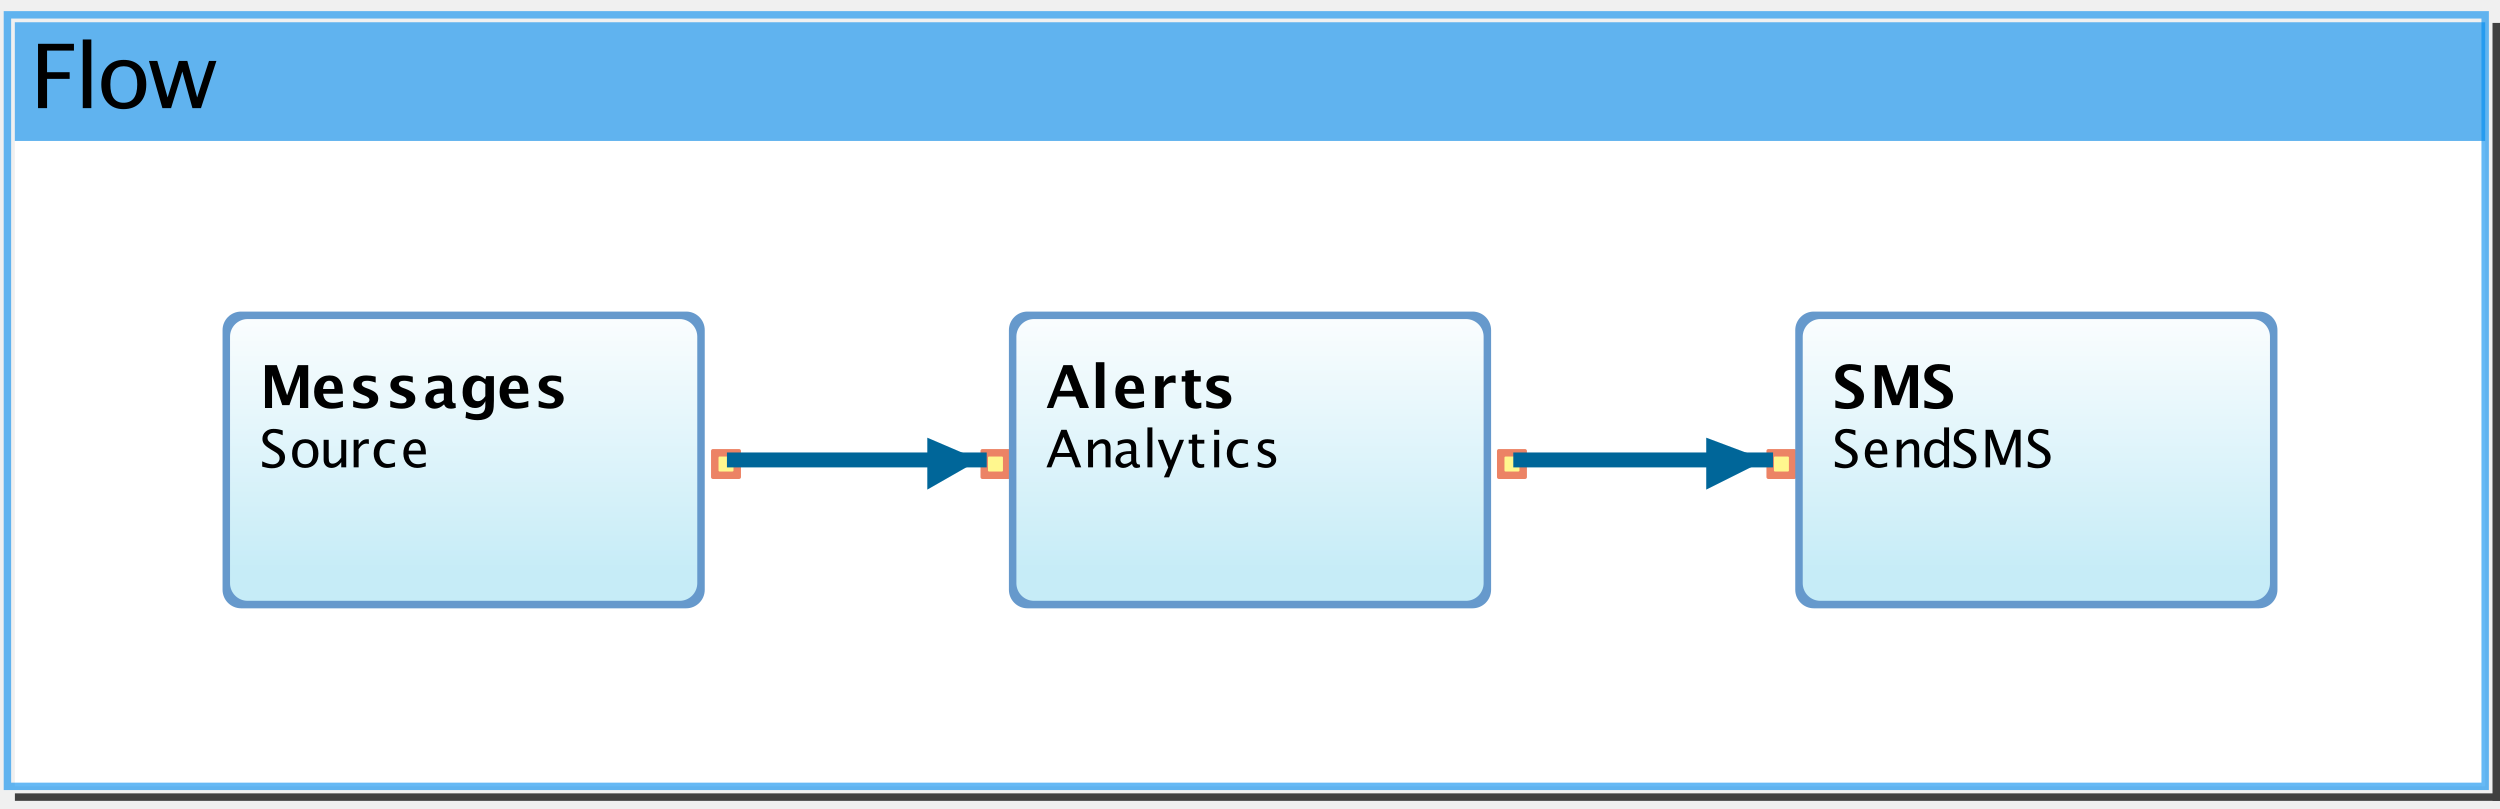
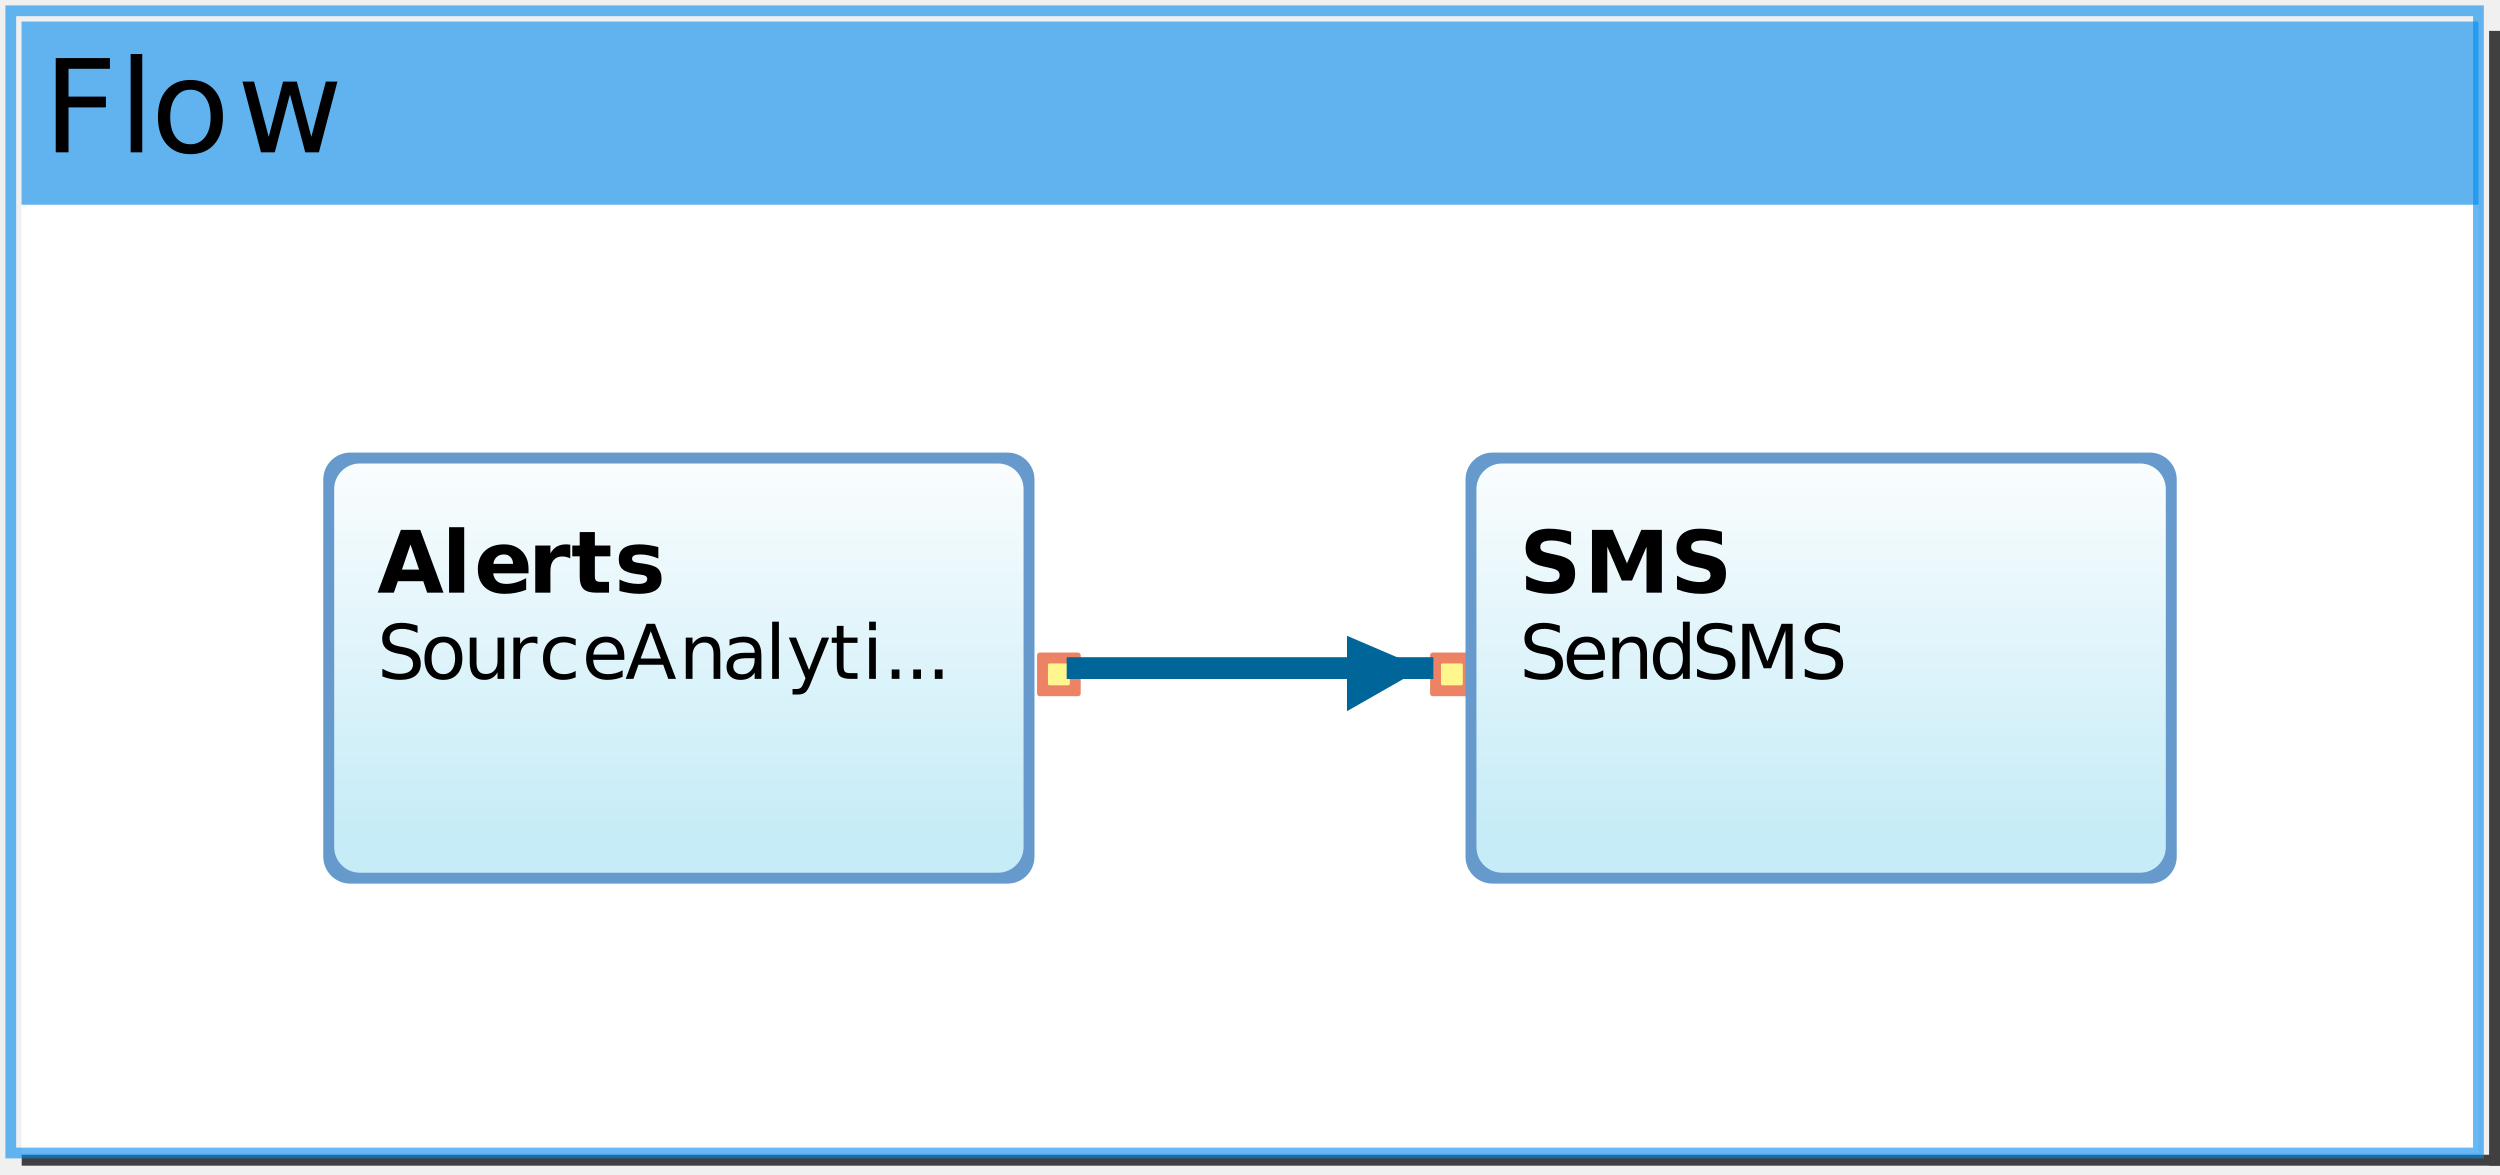
<svg xmlns="http://www.w3.org/2000/svg" style="fill-opacity:1; color-rendering:auto; color-interpolation:auto; text-rendering:auto; stroke:black; stroke-linecap:square; stroke-miterlimit:10; shape-rendering:auto; stroke-opacity:1; fill:black; stroke-dasharray:none; font-weight:normal; stroke-width:1; font-family:'Dialog'; font-style:normal; stroke-linejoin:miter; font-size:12; stroke-dashoffset:0; image-rendering:auto;">
  <defs id="genericDefs" />
  <g>
    <defs id="defs1">
-       <linearGradient x1="31.009" gradientUnits="userSpaceOnUse" x2="31.009" y1="43.009" y2="77.193" id="linearGradient1" spreadMethod="pad">
+       <linearGradient x1="31.013" gradientUnits="userSpaceOnUse" x2="31.013" y1="43.013" y2="77.189" id="linearGradient1" spreadMethod="pad">
        <stop style="stop-opacity:1; stop-color:rgb(250,253,254);" offset="0%" />
        <stop style="stop-opacity:1; stop-color:rgb(198,236,247);" offset="100%" />
      </linearGradient>
-       <linearGradient x1="137.009" gradientUnits="userSpaceOnUse" x2="137.009" y1="43.009" y2="77.193" id="linearGradient2" spreadMethod="pad">
-         <stop style="stop-opacity:1; stop-color:rgb(250,253,254);" offset="0%" />
-         <stop style="stop-opacity:1; stop-color:rgb(198,236,247);" offset="100%" />
-       </linearGradient>
-       <linearGradient x1="243.009" gradientUnits="userSpaceOnUse" x2="243.009" y1="43.009" y2="77.193" id="linearGradient3" spreadMethod="pad">
+       <linearGradient x1="137.013" gradientUnits="userSpaceOnUse" x2="137.013" y1="43.013" y2="77.189" id="linearGradient2" spreadMethod="pad">
        <stop style="stop-opacity:1; stop-color:rgb(250,253,254);" offset="0%" />
        <stop style="stop-opacity:1; stop-color:rgb(198,236,247);" offset="100%" />
      </linearGradient>
      <clipPath clipPathUnits="userSpaceOnUse" id="clipPath1">
-         <path d="M0 0 L337 0 L337 109 L0 109 L0 0 Z" />
+         <path d="M0 0 L232 0 L232 109 L0 109 L0 0 Z" />
      </clipPath>
      <clipPath clipPathUnits="userSpaceOnUse" id="clipPath2">
-         <path d="M0 0 L0 109 L337 109 L337 0 Z" />
+         <path d="M0 0 L0 109 L232 109 L232 0 Z" />
      </clipPath>
      <clipPath clipPathUnits="userSpaceOnUse" id="clipPath3">
-         <path d="M0 0 L0 108 L337 108 L337 0 Z" />
+         <path d="M0 0 L0 108 L232 108 L232 0 Z" />
      </clipPath>
    </defs>
    <g style="fill:rgb(0,0,0); fill-opacity:0; stroke-opacity:0; stroke:rgb(0,0,0);">
-       <rect x="0" y="0" width="337" style="clip-path:url(#clipPath1); stroke:none;" height="109" />
+       <rect x="0" y="0" width="232" style="clip-path:url(#clipPath1); stroke:none;" height="109" />
    </g>
    <g style="fill:rgb(64,64,64); text-rendering:optimizeSpeed; stroke:rgb(64,64,64);">
-       <rect x="2.009" y="106.945" width="334.991" style="clip-path:url(#clipPath2); stroke:none;" height="1.009" />
-       <rect x="335.991" y="3.09" width="1.009" style="clip-path:url(#clipPath2); stroke:none;" height="104.865" />
-       <rect x="2" y="19" width="333" style="clip-path:url(#clipPath3); fill:white; text-rendering:geometricPrecision; stroke:none;" height="87" />
+       <rect x="2.013" y="107.162" width="229.987" style="clip-path:url(#clipPath2); stroke:none;" height="1.013" />
+       <rect x="230.987" y="2.866" width="1.013" style="clip-path:url(#clipPath2); stroke:none;" height="105.308" />
+       <rect x="2" y="19" width="228" style="clip-path:url(#clipPath3); fill:white; text-rendering:geometricPrecision; stroke:none;" height="88" />
    </g>
    <g style="fill:rgb(0,139,239); text-rendering:geometricPrecision; fill-opacity:0.6; stroke-opacity:0.6; stroke:rgb(0,139,239);">
-       <rect x="2" y="3" width="333" style="clip-path:url(#clipPath3); stroke:none;" height="16" />
+       <rect x="2" y="2" width="228" style="clip-path:url(#clipPath3); stroke:none;" height="17" />
    </g>
    <g style="font-family:sans-serif; text-rendering:geometricPrecision;">
-       <path d="M5.125 14.572 L5.125 5.9 L9.969 5.9 L9.969 6.822 L6.344 6.822 L6.344 9.728 L9.391 9.728 L9.391 10.634 L6.344 10.634 L6.344 14.572 L5.125 14.572 ZM11.156 14.572 L11.156 5.322 L12.312 5.322 L12.312 14.572 L11.156 14.572 ZM16.641 14.713 Q15.281 14.713 14.469 13.806 Q13.656 12.9 13.656 11.384 Q13.656 9.853 14.469 8.963 Q15.281 8.072 16.688 8.072 Q18.094 8.072 18.906 8.963 Q19.719 9.853 19.719 11.384 Q19.719 12.931 18.898 13.822 Q18.078 14.713 16.641 14.713 ZM16.656 13.853 Q18.5 13.853 18.5 11.384 Q18.5 8.931 16.688 8.931 Q14.875 8.931 14.875 11.384 Q14.875 13.853 16.656 13.853 ZM21.891 14.572 L20.078 8.213 L21.203 8.213 L22.594 13.134 L24.109 8.213 L25.25 8.213 L26.578 13.134 L28.172 8.213 L29.172 8.213 L27.094 14.572 L25.938 14.572 L24.578 9.65 L23.062 14.572 L21.891 14.572 Z" style="stroke:none; clip-path:url(#clipPath3);" />
+       <path d="M5.172 5.387 L10.203 5.387 L10.203 6.387 L6.359 6.387 L6.359 8.965 L9.828 8.965 L9.828 9.965 L6.359 9.965 L6.359 14.137 L5.172 14.137 L5.172 5.387 ZM12.125 5.012 L13.203 5.012 L13.203 14.137 L12.125 14.137 L12.125 5.012 ZM17.672 8.325 Q16.812 8.325 16.305 9.004 Q15.797 9.684 15.797 10.856 Q15.797 12.043 16.297 12.715 Q16.797 13.387 17.672 13.387 Q18.531 13.387 19.039 12.707 Q19.547 12.028 19.547 10.856 Q19.547 9.7 19.039 9.012 Q18.531 8.325 17.672 8.325 ZM17.672 7.418 Q19.078 7.418 19.883 8.332 Q20.688 9.246 20.688 10.856 Q20.688 12.465 19.883 13.387 Q19.078 14.309 17.672 14.309 Q16.266 14.309 15.461 13.387 Q14.656 12.465 14.656 10.856 Q14.656 9.246 15.461 8.332 Q16.266 7.418 17.672 7.418 ZM22.5 7.574 L23.578 7.574 L24.938 12.7 L26.266 7.574 L27.547 7.574 L28.891 12.7 L30.234 7.574 L31.312 7.574 L29.594 14.137 L28.328 14.137 L26.906 8.762 L25.5 14.137 L24.219 14.137 L22.5 7.574 Z" style="stroke:none; clip-path:url(#clipPath3);" />
    </g>
    <g style="fill:rgb(0,139,239); text-rendering:geometricPrecision; fill-opacity:0.6; font-family:sans-serif; stroke-opacity:0.6; stroke:rgb(0,139,239);">
-       <rect x="1" y="2" width="334" style="fill:none; clip-path:url(#clipPath3);" height="104" />
+       <rect x="1" y="1" width="229" style="fill:none; clip-path:url(#clipPath3);" height="106" />
    </g>
    <g style="fill:rgb(236,131,101); text-rendering:geometricPrecision; font-family:sans-serif; stroke:rgb(236,131,101);">
-       <rect x="95.847" y="60.531" width="4.036" style="clip-path:url(#clipPath2); stroke:none;" rx="0.252" ry="0.252" height="4.036" />
-       <rect x="96.856" y="61.54" width="2.018" style="clip-path:url(#clipPath2); fill:rgb(255,247,142); stroke:none;" rx="0.126" ry="0.127" height="2.018" />
-       <rect x="30" y="42" width="65" style="clip-path:url(#clipPath2); fill:rgb(102,153,204); stroke:none;" rx="2.5" ry="2.5" height="40" />
-       <rect x="31.009" y="43.009" width="62.982" style="clip-path:url(#clipPath2); fill:url(#linearGradient1); stroke:none;" rx="2.374" ry="2.375" height="37.982" />
+       <rect x="96.237" y="60.556" width="4.053" style="clip-path:url(#clipPath2); stroke:none;" rx="0.253" ry="0.253" height="4.053" />
+       <rect x="97.25" y="61.57" width="2.026" style="clip-path:url(#clipPath2); fill:rgb(255,247,142); stroke:none;" rx="0.127" ry="0.128" height="2.026" />
+       <rect x="30" y="42" width="66" style="clip-path:url(#clipPath2); fill:rgb(102,153,204); stroke:none;" rx="2.5" ry="2.5" height="40" />
+       <rect x="31.013" y="43.013" width="63.974" style="clip-path:url(#clipPath2); fill:url(#linearGradient1); stroke:none;" rx="2.373" ry="2.375" height="37.974" />
    </g>
    <g style="text-rendering:geometricPrecision; font-size:8; font-weight:bold; font-family:sans-serif;">
-       <path d="M35.719 55 L35.719 49.219 L37.312 49.219 L38.703 53.281 L40.141 49.219 L41.547 49.219 L41.547 55 L40.438 55 L40.438 50.641 L39.016 54.609 L38.047 54.609 L36.672 50.578 L36.672 55 L35.719 55 ZM46.219 54.859 Q45.391 55.094 44.656 55.094 Q43.578 55.094 42.961 54.484 Q42.344 53.875 42.344 52.828 Q42.344 51.828 42.906 51.219 Q43.469 50.609 44.406 50.609 Q45.344 50.609 45.781 51.203 Q46.219 51.797 46.219 53.078 L43.562 53.078 Q43.672 54.312 44.906 54.312 Q45.484 54.312 46.219 54.047 L46.219 54.859 ZM43.547 52.438 L45.078 52.438 Q45.078 51.328 44.375 51.328 Q43.656 51.328 43.547 52.438 ZM47.609 54.859 L47.609 54.016 Q48.469 54.375 49.078 54.375 Q49.797 54.375 49.797 53.891 Q49.797 53.578 49.203 53.344 L48.812 53.188 Q48.172 52.922 47.898 52.625 Q47.625 52.328 47.625 51.891 Q47.625 51.281 48.094 50.945 Q48.562 50.609 49.391 50.609 Q49.922 50.609 50.641 50.766 L50.641 51.578 Q49.953 51.328 49.484 51.328 Q48.766 51.328 48.766 51.781 Q48.766 52.078 49.297 52.281 L49.641 52.406 Q50.391 52.688 50.688 52.984 Q50.984 53.281 50.984 53.734 Q50.984 54.344 50.484 54.719 Q49.984 55.094 49.172 55.094 Q48.406 55.094 47.609 54.859 ZM52.609 54.859 L52.609 54.016 Q53.469 54.375 54.078 54.375 Q54.797 54.375 54.797 53.891 Q54.797 53.578 54.203 53.344 L53.812 53.188 Q53.172 52.922 52.898 52.625 Q52.625 52.328 52.625 51.891 Q52.625 51.281 53.094 50.945 Q53.562 50.609 54.391 50.609 Q54.922 50.609 55.641 50.766 L55.641 51.578 Q54.953 51.328 54.484 51.328 Q53.766 51.328 53.766 51.781 Q53.766 52.078 54.297 52.281 L54.641 52.406 Q55.391 52.688 55.688 52.984 Q55.984 53.281 55.984 53.734 Q55.984 54.344 55.484 54.719 Q54.984 55.094 54.172 55.094 Q53.406 55.094 52.609 54.859 ZM59.828 54.531 Q59.25 55.094 58.594 55.094 Q58.031 55.094 57.68 54.75 Q57.328 54.406 57.328 53.859 Q57.328 53.156 57.891 52.766 Q58.453 52.375 59.516 52.375 L59.828 52.375 L59.828 51.984 Q59.828 51.328 59.062 51.328 Q58.391 51.328 57.703 51.703 L57.703 50.906 Q58.484 50.609 59.25 50.609 Q60.938 50.609 60.938 51.953 L60.938 53.844 Q60.938 54.359 61.266 54.359 Q61.312 54.359 61.406 54.344 L61.438 54.984 Q61.078 55.094 60.797 55.094 Q60.078 55.094 59.875 54.531 L59.828 54.531 ZM59.828 53.922 L59.828 53.047 L59.547 53.047 Q58.438 53.047 58.438 53.75 Q58.438 53.984 58.594 54.148 Q58.75 54.312 59 54.312 Q59.406 54.312 59.828 53.922 ZM62.75 56.328 L62.844 55.5 Q63.562 55.828 64.219 55.828 Q64.859 55.828 65.141 55.555 Q65.422 55.281 65.422 54.656 L65.422 54.078 Q65 55 64.031 55 Q63.266 55 62.812 54.43 Q62.359 53.859 62.359 52.875 Q62.359 51.844 62.867 51.227 Q63.375 50.609 64.203 50.609 Q64.859 50.609 65.422 51.141 L65.547 50.703 L66.578 50.703 L66.578 53.984 Q66.578 54.969 66.461 55.398 Q66.344 55.828 66 56.141 Q65.422 56.641 64.375 56.641 Q63.625 56.641 62.75 56.328 ZM65.422 53.406 L65.422 51.812 Q65 51.344 64.547 51.344 Q64.109 51.344 63.852 51.742 Q63.594 52.141 63.594 52.812 Q63.594 54.078 64.406 54.078 Q64.969 54.078 65.422 53.406 ZM71.219 54.859 Q70.391 55.094 69.656 55.094 Q68.578 55.094 67.961 54.484 Q67.344 53.875 67.344 52.828 Q67.344 51.828 67.906 51.219 Q68.469 50.609 69.406 50.609 Q70.344 50.609 70.781 51.203 Q71.219 51.797 71.219 53.078 L68.562 53.078 Q68.672 54.312 69.906 54.312 Q70.484 54.312 71.219 54.047 L71.219 54.859 ZM68.547 52.438 L70.078 52.438 Q70.078 51.328 69.375 51.328 Q68.656 51.328 68.547 52.438 ZM72.609 54.859 L72.609 54.016 Q73.469 54.375 74.078 54.375 Q74.797 54.375 74.797 53.891 Q74.797 53.578 74.203 53.344 L73.812 53.188 Q73.172 52.922 72.898 52.625 Q72.625 52.328 72.625 51.891 Q72.625 51.281 73.094 50.945 Q73.562 50.609 74.391 50.609 Q74.922 50.609 75.641 50.766 L75.641 51.578 Q74.953 51.328 74.484 51.328 Q73.766 51.328 73.766 51.781 Q73.766 52.078 74.297 52.281 L74.641 52.406 Q75.391 52.688 75.688 52.984 Q75.984 53.281 75.984 53.734 Q75.984 54.344 75.484 54.719 Q74.984 55.094 74.172 55.094 Q73.406 55.094 72.609 54.859 Z" style="stroke:none; clip-path:url(#clipPath2);" />
-       <path d="M36.641 63.125 Q36.141 63.125 35.344 62.906 L35.344 62.188 Q36.203 62.594 36.75 62.594 Q37.172 62.594 37.43 62.367 Q37.688 62.141 37.688 61.781 Q37.688 61.484 37.516 61.273 Q37.344 61.062 36.891 60.812 L36.547 60.609 Q35.906 60.234 35.641 59.914 Q35.375 59.594 35.375 59.156 Q35.375 58.562 35.797 58.188 Q36.219 57.812 36.875 57.812 Q37.453 57.812 38.109 58.016 L38.109 58.672 Q37.312 58.344 36.922 58.344 Q36.547 58.344 36.305 58.547 Q36.062 58.75 36.062 59.047 Q36.062 59.297 36.234 59.492 Q36.406 59.688 36.891 59.969 L37.25 60.172 Q37.906 60.531 38.164 60.867 Q38.422 61.203 38.422 61.672 Q38.422 62.328 37.938 62.727 Q37.453 63.125 36.641 63.125 ZM41.125 63.078 Q40.328 63.078 39.852 62.555 Q39.375 62.031 39.375 61.141 Q39.375 60.25 39.852 59.727 Q40.328 59.203 41.156 59.203 Q41.969 59.203 42.445 59.727 Q42.922 60.25 42.922 61.141 Q42.922 62.047 42.445 62.562 Q41.969 63.078 41.125 63.078 ZM41.141 62.578 Q42.203 62.578 42.203 61.141 Q42.203 59.719 41.156 59.719 Q40.094 59.719 40.094 61.141 Q40.094 62.578 41.141 62.578 ZM46 63 L46 62.297 Q45.453 63.078 44.688 63.078 Q44.203 63.078 43.914 62.773 Q43.625 62.469 43.625 61.953 L43.625 59.281 L44.312 59.281 L44.312 61.734 Q44.312 62.156 44.43 62.328 Q44.547 62.5 44.828 62.5 Q45.453 62.5 46 61.688 L46 59.281 L46.672 59.281 L46.672 63 L46 63 ZM47.672 63 L47.672 59.281 L48.344 59.281 L48.344 59.984 Q48.75 59.203 49.516 59.203 Q49.609 59.203 49.719 59.219 L49.719 59.859 Q49.547 59.797 49.422 59.797 Q48.781 59.797 48.344 60.547 L48.344 63 L47.672 63 ZM52.125 63.078 Q51.375 63.078 50.875 62.523 Q50.375 61.969 50.375 61.125 Q50.375 60.219 50.867 59.711 Q51.359 59.203 52.234 59.203 Q52.672 59.203 53.203 59.328 L53.203 59.891 Q52.641 59.719 52.281 59.719 Q51.766 59.719 51.453 60.109 Q51.141 60.5 51.141 61.141 Q51.141 61.766 51.461 62.156 Q51.781 62.547 52.297 62.547 Q52.766 62.547 53.25 62.312 L53.25 62.891 Q52.594 63.078 52.125 63.078 ZM57.391 62.875 Q56.719 63.078 56.234 63.078 Q55.422 63.078 54.898 62.539 Q54.375 62 54.375 61.125 Q54.375 60.281 54.836 59.742 Q55.297 59.203 56 59.203 Q56.672 59.203 57.039 59.68 Q57.406 60.156 57.406 61.047 L57.406 61.25 L55.062 61.25 Q55.219 62.578 56.359 62.578 Q56.781 62.578 57.391 62.344 L57.391 62.875 ZM55.094 60.75 L56.734 60.75 Q56.734 59.703 55.969 59.703 Q55.188 59.703 55.094 60.75 Z" style="stroke:none; clip-path:url(#clipPath2);" />
+       <path d="M39.281 53.938 L36.922 53.938 L36.547 55 L35.047 55 L37.203 49.172 L39 49.172 L41.156 55 L39.641 55 L39.281 53.938 ZM37.297 52.859 L38.891 52.859 L38.094 50.531 L37.297 52.859 ZM41.672 48.922 L43.078 48.922 L43.078 55 L41.672 55 L41.672 48.922 ZM49.047 52.797 L49.047 53.203 L45.766 53.203 Q45.828 53.688 46.133 53.938 Q46.438 54.188 46.984 54.188 Q47.422 54.188 47.883 54.055 Q48.344 53.922 48.828 53.656 L48.828 54.734 Q48.344 54.922 47.844 55.016 Q47.344 55.109 46.844 55.109 Q45.656 55.109 45 54.508 Q44.344 53.906 44.344 52.812 Q44.344 51.75 44.992 51.133 Q45.641 50.516 46.766 50.516 Q47.797 50.516 48.422 51.141 Q49.047 51.766 49.047 52.797 ZM47.609 52.328 Q47.609 51.938 47.375 51.695 Q47.141 51.453 46.766 51.453 Q46.359 51.453 46.102 51.68 Q45.844 51.906 45.781 52.328 L47.609 52.328 ZM52.922 51.812 Q52.734 51.734 52.555 51.688 Q52.375 51.641 52.188 51.641 Q51.656 51.641 51.367 51.992 Q51.078 52.344 51.078 52.984 L51.078 55 L49.672 55 L49.672 50.625 L51.078 50.625 L51.078 51.344 Q51.344 50.906 51.695 50.711 Q52.047 50.516 52.531 50.516 Q52.594 50.516 52.68 50.523 Q52.766 50.531 52.922 50.547 L52.922 51.812 ZM55.203 49.375 L55.203 50.625 L56.641 50.625 L56.641 51.625 L55.203 51.625 L55.203 53.484 Q55.203 53.781 55.32 53.891 Q55.438 54 55.797 54 L56.516 54 L56.516 55 L55.328 55 Q54.5 55 54.148 54.656 Q53.797 54.312 53.797 53.484 L53.797 51.625 L53.109 51.625 L53.109 50.625 L53.797 50.625 L53.797 49.375 L55.203 49.375 ZM61.094 50.766 L61.094 51.828 Q60.641 51.641 60.227 51.547 Q59.812 51.453 59.438 51.453 Q59.031 51.453 58.844 51.547 Q58.656 51.641 58.656 51.859 Q58.656 52.016 58.797 52.109 Q58.938 52.203 59.328 52.25 L59.562 52.281 Q60.641 52.422 61.016 52.734 Q61.391 53.047 61.391 53.703 Q61.391 54.406 60.875 54.758 Q60.359 55.109 59.328 55.109 Q58.891 55.109 58.43 55.039 Q57.969 54.969 57.484 54.844 L57.484 53.781 Q57.906 53.984 58.344 54.086 Q58.781 54.188 59.234 54.188 Q59.641 54.188 59.852 54.07 Q60.062 53.953 60.062 53.734 Q60.062 53.547 59.914 53.453 Q59.766 53.359 59.344 53.312 L59.094 53.281 Q58.172 53.156 57.797 52.844 Q57.422 52.531 57.422 51.891 Q57.422 51.188 57.898 50.852 Q58.375 50.516 59.359 50.516 Q59.734 50.516 60.164 50.578 Q60.594 50.641 61.094 50.766 Z" style="stroke:none; clip-path:url(#clipPath2);" />
+       <path d="M38.75 58.062 L38.75 58.734 Q38.359 58.547 38.008 58.453 Q37.656 58.359 37.328 58.359 Q36.766 58.359 36.461 58.578 Q36.156 58.797 36.156 59.203 Q36.156 59.547 36.359 59.719 Q36.562 59.891 37.125 60 L37.547 60.078 Q38.312 60.234 38.68 60.602 Q39.047 60.969 39.047 61.594 Q39.047 62.328 38.555 62.711 Q38.062 63.094 37.094 63.094 Q36.734 63.094 36.328 63.016 Q35.922 62.938 35.484 62.781 L35.484 62.062 Q35.906 62.297 36.305 62.414 Q36.703 62.531 37.094 62.531 Q37.688 62.531 38.008 62.305 Q38.328 62.078 38.328 61.641 Q38.328 61.266 38.102 61.055 Q37.875 60.844 37.344 60.734 L36.922 60.656 Q36.156 60.5 35.812 60.172 Q35.469 59.844 35.469 59.266 Q35.469 58.578 35.945 58.188 Q36.422 57.797 37.25 57.797 Q37.609 57.797 37.984 57.867 Q38.359 57.938 38.75 58.062 ZM41.141 59.609 Q40.641 59.609 40.344 60.008 Q40.047 60.406 40.047 61.094 Q40.047 61.781 40.344 62.172 Q40.641 62.562 41.141 62.562 Q41.641 62.562 41.938 62.164 Q42.234 61.766 42.234 61.094 Q42.234 60.406 41.938 60.008 Q41.641 59.609 41.141 59.609 ZM41.141 59.078 Q41.969 59.078 42.438 59.609 Q42.906 60.141 42.906 61.094 Q42.906 62.031 42.438 62.562 Q41.969 63.094 41.141 63.094 Q40.312 63.094 39.852 62.562 Q39.391 62.031 39.391 61.094 Q39.391 60.141 39.852 59.609 Q40.312 59.078 41.141 59.078 ZM43.594 61.484 L43.594 59.172 L44.219 59.172 L44.219 61.469 Q44.219 62.016 44.43 62.281 Q44.641 62.547 45.078 62.547 Q45.578 62.547 45.875 62.227 Q46.172 61.906 46.172 61.344 L46.172 59.172 L46.797 59.172 L46.797 63 L46.172 63 L46.172 62.406 Q45.938 62.766 45.641 62.93 Q45.344 63.094 44.938 63.094 Q44.281 63.094 43.938 62.688 Q43.594 62.281 43.594 61.484 ZM49.875 59.766 Q49.766 59.703 49.641 59.672 Q49.516 59.641 49.375 59.641 Q48.844 59.641 48.555 59.984 Q48.266 60.328 48.266 60.984 L48.266 63 L47.641 63 L47.641 59.172 L48.266 59.172 L48.266 59.766 Q48.469 59.422 48.789 59.25 Q49.109 59.078 49.562 59.078 Q49.625 59.078 49.703 59.086 Q49.781 59.094 49.875 59.109 L49.875 59.766 ZM53.422 59.312 L53.422 59.906 Q53.141 59.766 52.875 59.688 Q52.609 59.609 52.344 59.609 Q51.719 59.609 51.383 60 Q51.047 60.391 51.047 61.094 Q51.047 61.797 51.383 62.18 Q51.719 62.562 52.344 62.562 Q52.609 62.562 52.875 62.492 Q53.141 62.422 53.422 62.266 L53.422 62.859 Q53.156 62.969 52.875 63.031 Q52.594 63.094 52.266 63.094 Q51.406 63.094 50.898 62.555 Q50.391 62.016 50.391 61.094 Q50.391 60.156 50.906 59.617 Q51.422 59.078 52.312 59.078 Q52.594 59.078 52.875 59.141 Q53.156 59.203 53.422 59.312 ZM57.938 60.922 L57.938 61.234 L55.047 61.234 Q55.078 61.891 55.43 62.227 Q55.781 62.562 56.406 62.562 Q56.766 62.562 57.109 62.477 Q57.453 62.391 57.781 62.203 L57.781 62.812 Q57.453 62.953 57.094 63.023 Q56.734 63.094 56.375 63.094 Q55.453 63.094 54.922 62.562 Q54.391 62.031 54.391 61.125 Q54.391 60.188 54.898 59.633 Q55.406 59.078 56.266 59.078 Q57.031 59.078 57.484 59.578 Q57.938 60.078 57.938 60.922 ZM57.312 60.75 Q57.297 60.234 57.016 59.922 Q56.734 59.609 56.266 59.609 Q55.75 59.609 55.43 59.906 Q55.109 60.203 55.062 60.75 L57.312 60.75 ZM60.391 58.578 L59.453 61.109 L61.328 61.109 L60.391 58.578 ZM60 57.891 L60.781 57.891 L62.734 63 L62.016 63 L61.547 61.688 L59.25 61.688 L58.781 63 L58.062 63 L60 57.891 ZM66.844 60.688 L66.844 63 L66.219 63 L66.219 60.703 Q66.219 60.172 66.008 59.898 Q65.797 59.625 65.359 59.625 Q64.859 59.625 64.562 59.953 Q64.266 60.281 64.266 60.844 L64.266 63 L63.641 63 L63.641 59.172 L64.266 59.172 L64.266 59.766 Q64.5 59.422 64.805 59.25 Q65.109 59.078 65.5 59.078 Q66.172 59.078 66.508 59.484 Q66.844 59.891 66.844 60.688 ZM69.406 61.078 Q68.641 61.078 68.344 61.25 Q68.047 61.422 68.047 61.844 Q68.047 62.172 68.266 62.375 Q68.484 62.578 68.875 62.578 Q69.391 62.578 69.711 62.203 Q70.031 61.828 70.031 61.219 L70.031 61.078 L69.406 61.078 ZM70.656 60.812 L70.656 63 L70.031 63 L70.031 62.422 Q69.812 62.766 69.492 62.93 Q69.172 63.094 68.703 63.094 Q68.109 63.094 67.766 62.766 Q67.422 62.438 67.422 61.891 Q67.422 61.234 67.852 60.906 Q68.281 60.578 69.141 60.578 L70.031 60.578 L70.031 60.516 Q70.031 60.094 69.742 59.852 Q69.453 59.609 68.938 59.609 Q68.609 59.609 68.297 59.688 Q67.984 59.766 67.703 59.922 L67.703 59.344 Q68.047 59.219 68.375 59.148 Q68.703 59.078 69 59.078 Q69.828 59.078 70.242 59.508 Q70.656 59.938 70.656 60.812 ZM71.656 57.688 L72.281 57.688 L72.281 63 L71.656 63 L71.656 57.688 ZM75.25 63.359 Q74.984 64.047 74.734 64.25 Q74.484 64.453 74.062 64.453 L73.547 64.453 L73.547 63.938 L73.922 63.938 Q74.188 63.938 74.328 63.812 Q74.469 63.688 74.641 63.219 L74.75 62.938 L73.203 59.172 L73.875 59.172 L75.078 62.172 L76.266 59.172 L76.938 59.172 L75.25 63.359 ZM78.281 58.078 L78.281 59.172 L79.578 59.172 L79.578 59.656 L78.281 59.656 L78.281 61.734 Q78.281 62.203 78.406 62.336 Q78.531 62.469 78.938 62.469 L79.578 62.469 L79.578 63 L78.938 63 Q78.203 63 77.93 62.727 Q77.656 62.453 77.656 61.734 L77.656 59.656 L77.188 59.656 L77.188 59.172 L77.656 59.172 L77.656 58.078 L78.281 58.078 ZM80.656 59.172 L81.281 59.172 L81.281 63 L80.656 63 L80.656 59.172 ZM80.656 57.688 L81.281 57.688 L81.281 58.484 L80.656 58.484 L80.656 57.688 ZM82.75 62.125 L83.469 62.125 L83.469 63 L82.75 63 L82.75 62.125 ZM84.75 62.125 L85.469 62.125 L85.469 63 L84.75 63 L84.75 62.125 ZM86.75 62.125 L87.469 62.125 L87.469 63 L86.75 63 L86.75 62.125 Z" style="stroke:none; clip-path:url(#clipPath2);" />
    </g>
+     <rect width="56.0" x="35.0" height="8.0" id="sdt0" y="55.621" style="stroke-opacity:0; fill-opacity:0;" />
    <g style="fill:rgb(236,131,101); text-rendering:geometricPrecision; font-size:7; font-family:sans-serif; stroke:rgb(236,131,101);">
-       <rect x="201.793" y="60.531" width="4.036" style="clip-path:url(#clipPath2); stroke:none;" rx="0.252" ry="0.252" height="4.036" />
-       <rect x="202.802" y="61.54" width="2.018" style="clip-path:url(#clipPath2); fill:rgb(255,247,142); stroke:none;" rx="0.126" ry="0.127" height="2.018" />
-       <rect x="132.171" y="60.531" width="4.036" style="clip-path:url(#clipPath2); stroke:none;" rx="0.252" ry="0.252" height="4.036" />
-       <rect x="133.18" y="61.54" width="2.018" style="clip-path:url(#clipPath2); fill:rgb(255,247,142); stroke:none;" rx="0.126" ry="0.127" height="2.018" />
-       <rect x="136" y="42" width="65" style="clip-path:url(#clipPath2); fill:rgb(102,153,204); stroke:none;" rx="2.5" ry="2.5" height="40" />
-       <rect x="137.009" y="43.009" width="62.982" style="clip-path:url(#clipPath2); fill:url(#linearGradient2); stroke:none;" rx="2.374" ry="2.375" height="37.982" />
+       <rect x="132.71" y="60.556" width="4.053" style="clip-path:url(#clipPath2); stroke:none;" rx="0.253" ry="0.253" height="4.053" />
+       <rect x="133.724" y="61.57" width="2.026" style="clip-path:url(#clipPath2); fill:rgb(255,247,142); stroke:none;" rx="0.127" ry="0.128" height="2.026" />
+       <rect x="136" y="42" width="66" style="clip-path:url(#clipPath2); fill:rgb(102,153,204); stroke:none;" rx="2.5" ry="2.5" height="40" />
+       <rect x="137.013" y="43.013" width="63.974" style="clip-path:url(#clipPath2); fill:url(#linearGradient2); stroke:none;" rx="2.373" ry="2.375" height="37.974" />
    </g>
    <g style="text-rendering:geometricPrecision; font-size:8; font-weight:bold; font-family:sans-serif;">
-       <path d="M141.094 55 L143.344 49.219 L144.547 49.219 L146.797 55 L145.562 55 L144.953 53.453 L142.562 53.453 L141.969 55 L141.094 55 ZM142.859 52.688 L144.656 52.688 L143.766 50.375 L142.859 52.688 ZM147.719 55 L147.719 48.828 L148.875 48.828 L148.875 55 L147.719 55 ZM154.219 54.859 Q153.391 55.094 152.656 55.094 Q151.578 55.094 150.961 54.484 Q150.344 53.875 150.344 52.828 Q150.344 51.828 150.906 51.219 Q151.469 50.609 152.406 50.609 Q153.344 50.609 153.781 51.203 Q154.219 51.797 154.219 53.078 L151.562 53.078 Q151.672 54.312 152.906 54.312 Q153.484 54.312 154.219 54.047 L154.219 54.859 ZM151.547 52.438 L153.078 52.438 Q153.078 51.328 152.375 51.328 Q151.656 51.328 151.547 52.438 ZM155.719 55 L155.719 50.703 L156.875 50.703 L156.875 51.516 Q157.328 50.609 158.25 50.609 Q158.359 50.609 158.469 50.641 L158.469 51.672 Q158.219 51.578 158 51.578 Q157.312 51.578 156.875 52.281 L156.875 55 L155.719 55 ZM161.938 54.969 Q161.516 55.094 161.281 55.094 Q159.781 55.094 159.781 53.688 L159.781 51.438 L159.297 51.438 L159.297 50.703 L159.781 50.703 L159.781 49.984 L160.938 49.859 L160.938 50.703 L161.859 50.703 L161.859 51.438 L160.938 51.438 L160.938 53.531 Q160.938 54.328 161.578 54.328 Q161.734 54.328 161.938 54.266 L161.938 54.969 ZM162.609 54.859 L162.609 54.016 Q163.469 54.375 164.078 54.375 Q164.797 54.375 164.797 53.891 Q164.797 53.578 164.203 53.344 L163.812 53.188 Q163.172 52.922 162.898 52.625 Q162.625 52.328 162.625 51.891 Q162.625 51.281 163.094 50.945 Q163.562 50.609 164.391 50.609 Q164.922 50.609 165.641 50.766 L165.641 51.578 Q164.953 51.328 164.484 51.328 Q163.766 51.328 163.766 51.781 Q163.766 52.078 164.297 52.281 L164.641 52.406 Q165.391 52.688 165.688 52.984 Q165.984 53.281 165.984 53.734 Q165.984 54.344 165.484 54.719 Q164.984 55.094 164.172 55.094 Q163.406 55.094 162.609 54.859 Z" style="stroke:none; clip-path:url(#clipPath2);" />
-       <path d="M144.219 61.062 L143.359 58.891 L142.484 61.062 L144.219 61.062 ZM144.969 63 L144.422 61.594 L142.281 61.594 L141.719 63 L141.062 63 L143.062 57.938 L143.781 57.938 L145.75 63 L144.969 63 ZM146.672 63 L146.672 59.281 L147.344 59.281 L147.344 59.984 Q147.875 59.203 148.656 59.203 Q149.141 59.203 149.422 59.508 Q149.703 59.812 149.703 60.328 L149.703 63 L149.031 63 L149.031 60.547 Q149.031 60.141 148.914 59.961 Q148.797 59.781 148.516 59.781 Q147.891 59.781 147.344 60.594 L147.344 63 L146.672 63 ZM152.594 62.531 Q151.984 63.078 151.422 63.078 Q150.953 63.078 150.656 62.789 Q150.359 62.5 150.359 62.062 Q150.359 61.453 150.867 61.133 Q151.375 60.812 152.328 60.812 L152.484 60.812 L152.484 60.359 Q152.484 59.719 151.828 59.719 Q151.297 59.719 150.672 60.047 L150.672 59.484 Q151.359 59.203 151.953 59.203 Q152.578 59.203 152.867 59.484 Q153.156 59.766 153.156 60.359 L153.156 62.047 Q153.156 62.609 153.516 62.609 Q153.562 62.609 153.641 62.609 L153.688 62.969 Q153.469 63.078 153.188 63.078 Q152.719 63.078 152.594 62.531 ZM152.484 62.156 L152.484 61.203 L152.266 61.188 Q151.703 61.188 151.367 61.398 Q151.031 61.609 151.031 61.953 Q151.031 62.203 151.203 62.367 Q151.375 62.531 151.609 62.531 Q152.031 62.531 152.484 62.156 ZM154.672 63 L154.672 57.609 L155.344 57.609 L155.344 63 L154.672 63 ZM156.891 64.344 L157.484 63 L156.062 59.281 L156.781 59.281 L157.844 62.078 L158.984 59.281 L159.609 59.281 L157.594 64.344 L156.891 64.344 ZM161.781 63.078 Q161.281 63.078 160.992 62.789 Q160.703 62.5 160.703 61.969 L160.703 59.797 L160.234 59.797 L160.234 59.281 L160.703 59.281 L160.703 58.609 L161.375 58.547 L161.375 59.281 L162.344 59.281 L162.344 59.797 L161.375 59.797 L161.375 61.844 Q161.375 62.578 162 62.578 Q162.141 62.578 162.328 62.531 L162.328 63 Q162.016 63.078 161.781 63.078 ZM163.672 63 L163.672 59.281 L164.344 59.281 L164.344 63 L163.672 63 ZM163.672 58.609 L163.672 57.938 L164.344 57.938 L164.344 58.609 L163.672 58.609 ZM167.125 63.078 Q166.375 63.078 165.875 62.523 Q165.375 61.969 165.375 61.125 Q165.375 60.219 165.867 59.711 Q166.359 59.203 167.234 59.203 Q167.672 59.203 168.203 59.328 L168.203 59.891 Q167.641 59.719 167.281 59.719 Q166.766 59.719 166.453 60.109 Q166.141 60.5 166.141 61.141 Q166.141 61.766 166.461 62.156 Q166.781 62.547 167.297 62.547 Q167.766 62.547 168.25 62.312 L168.25 62.891 Q167.594 63.078 167.125 63.078 ZM170.656 63.078 Q170.203 63.078 169.531 62.875 L169.531 62.25 Q170.203 62.578 170.688 62.578 Q170.969 62.578 171.164 62.422 Q171.359 62.266 171.359 62.031 Q171.359 61.688 170.828 61.453 L170.422 61.297 Q169.562 60.922 169.562 60.25 Q169.562 59.766 169.906 59.484 Q170.25 59.203 170.844 59.203 Q171.156 59.203 171.609 59.297 L171.75 59.312 L171.75 59.875 Q171.188 59.719 170.859 59.719 Q170.203 59.719 170.203 60.188 Q170.203 60.484 170.703 60.703 L171.031 60.828 Q171.578 61.062 171.805 61.32 Q172.031 61.578 172.031 61.969 Q172.031 62.453 171.648 62.766 Q171.266 63.078 170.656 63.078 Z" style="stroke:none; clip-path:url(#clipPath2);" />
+       <path d="M145.797 49.344 L145.797 50.578 Q145.312 50.375 144.859 50.266 Q144.406 50.156 144 50.156 Q143.453 50.156 143.195 50.305 Q142.938 50.453 142.938 50.766 Q142.938 51 143.109 51.125 Q143.281 51.25 143.75 51.344 L144.391 51.484 Q145.359 51.672 145.766 52.07 Q146.172 52.469 146.172 53.203 Q146.172 54.172 145.602 54.641 Q145.031 55.109 143.859 55.109 Q143.297 55.109 142.742 55.008 Q142.188 54.906 141.625 54.688 L141.625 53.422 Q142.188 53.719 142.711 53.867 Q143.234 54.016 143.719 54.016 Q144.203 54.016 144.469 53.852 Q144.734 53.688 144.734 53.391 Q144.734 53.109 144.555 52.961 Q144.375 52.812 143.844 52.703 L143.266 52.578 Q142.391 52.391 141.984 51.977 Q141.578 51.562 141.578 50.875 Q141.578 50 142.141 49.531 Q142.703 49.062 143.75 49.062 Q144.234 49.062 144.742 49.133 Q145.25 49.203 145.797 49.344 ZM147.734 49.172 L149.656 49.172 L150.984 52.281 L152.312 49.172 L154.219 49.172 L154.219 55 L152.797 55 L152.797 50.734 L151.453 53.875 L150.5 53.875 L149.156 50.734 L149.156 55 L147.734 55 L147.734 49.172 ZM159.797 49.344 L159.797 50.578 Q159.312 50.375 158.859 50.266 Q158.406 50.156 158 50.156 Q157.453 50.156 157.195 50.305 Q156.938 50.453 156.938 50.766 Q156.938 51 157.109 51.125 Q157.281 51.25 157.75 51.344 L158.391 51.484 Q159.359 51.672 159.766 52.07 Q160.172 52.469 160.172 53.203 Q160.172 54.172 159.602 54.641 Q159.031 55.109 157.859 55.109 Q157.297 55.109 156.742 55.008 Q156.188 54.906 155.625 54.688 L155.625 53.422 Q156.188 53.719 156.711 53.867 Q157.234 54.016 157.719 54.016 Q158.203 54.016 158.469 53.852 Q158.734 53.688 158.734 53.391 Q158.734 53.109 158.555 52.961 Q158.375 52.812 157.844 52.703 L157.266 52.578 Q156.391 52.391 155.984 51.977 Q155.578 51.562 155.578 50.875 Q155.578 50 156.141 49.531 Q156.703 49.062 157.75 49.062 Q158.234 49.062 158.742 49.133 Q159.25 49.203 159.797 49.344 Z" style="stroke:none; clip-path:url(#clipPath2);" />
+       <path d="M144.75 58.062 L144.75 58.734 Q144.359 58.547 144.008 58.453 Q143.656 58.359 143.328 58.359 Q142.766 58.359 142.461 58.578 Q142.156 58.797 142.156 59.203 Q142.156 59.547 142.359 59.719 Q142.562 59.891 143.125 60 L143.547 60.078 Q144.312 60.234 144.68 60.602 Q145.047 60.969 145.047 61.594 Q145.047 62.328 144.555 62.711 Q144.062 63.094 143.094 63.094 Q142.734 63.094 142.328 63.016 Q141.922 62.938 141.484 62.781 L141.484 62.062 Q141.906 62.297 142.305 62.414 Q142.703 62.531 143.094 62.531 Q143.688 62.531 144.008 62.305 Q144.328 62.078 144.328 61.641 Q144.328 61.266 144.102 61.055 Q143.875 60.844 143.344 60.734 L142.922 60.656 Q142.156 60.5 141.812 60.172 Q141.469 59.844 141.469 59.266 Q141.469 58.578 141.945 58.188 Q142.422 57.797 143.25 57.797 Q143.609 57.797 143.984 57.867 Q144.359 57.938 144.75 58.062 ZM148.938 60.922 L148.938 61.234 L146.047 61.234 Q146.078 61.891 146.43 62.227 Q146.781 62.562 147.406 62.562 Q147.766 62.562 148.109 62.477 Q148.453 62.391 148.781 62.203 L148.781 62.812 Q148.453 62.953 148.094 63.023 Q147.734 63.094 147.375 63.094 Q146.453 63.094 145.922 62.562 Q145.391 62.031 145.391 61.125 Q145.391 60.188 145.898 59.633 Q146.406 59.078 147.266 59.078 Q148.031 59.078 148.484 59.578 Q148.938 60.078 148.938 60.922 ZM148.312 60.75 Q148.297 60.234 148.016 59.922 Q147.734 59.609 147.266 59.609 Q146.75 59.609 146.43 59.906 Q146.109 60.203 146.062 60.75 L148.312 60.75 ZM152.844 60.688 L152.844 63 L152.219 63 L152.219 60.703 Q152.219 60.172 152.008 59.898 Q151.797 59.625 151.359 59.625 Q150.859 59.625 150.562 59.953 Q150.266 60.281 150.266 60.844 L150.266 63 L149.641 63 L149.641 59.172 L150.266 59.172 L150.266 59.766 Q150.5 59.422 150.805 59.25 Q151.109 59.078 151.5 59.078 Q152.172 59.078 152.508 59.484 Q152.844 59.891 152.844 60.688 ZM156.172 59.75 L156.172 57.688 L156.812 57.688 L156.812 63 L156.172 63 L156.172 62.422 Q155.984 62.766 155.68 62.93 Q155.375 63.094 154.953 63.094 Q154.266 63.094 153.828 62.539 Q153.391 61.984 153.391 61.094 Q153.391 60.188 153.828 59.633 Q154.266 59.078 154.953 59.078 Q155.375 59.078 155.68 59.242 Q155.984 59.406 156.172 59.75 ZM154.031 61.094 Q154.031 61.781 154.32 62.18 Q154.609 62.578 155.109 62.578 Q155.609 62.578 155.891 62.18 Q156.172 61.781 156.172 61.094 Q156.172 60.391 155.891 60 Q155.609 59.609 155.109 59.609 Q154.609 59.609 154.32 60 Q154.031 60.391 154.031 61.094 ZM160.75 58.062 L160.75 58.734 Q160.359 58.547 160.008 58.453 Q159.656 58.359 159.328 58.359 Q158.766 58.359 158.461 58.578 Q158.156 58.797 158.156 59.203 Q158.156 59.547 158.359 59.719 Q158.562 59.891 159.125 60 L159.547 60.078 Q160.312 60.234 160.68 60.602 Q161.047 60.969 161.047 61.594 Q161.047 62.328 160.555 62.711 Q160.062 63.094 159.094 63.094 Q158.734 63.094 158.328 63.016 Q157.922 62.938 157.484 62.781 L157.484 62.062 Q157.906 62.297 158.305 62.414 Q158.703 62.531 159.094 62.531 Q159.688 62.531 160.008 62.305 Q160.328 62.078 160.328 61.641 Q160.328 61.266 160.102 61.055 Q159.875 60.844 159.344 60.734 L158.922 60.656 Q158.156 60.5 157.812 60.172 Q157.469 59.844 157.469 59.266 Q157.469 58.578 157.945 58.188 Q158.422 57.797 159.25 57.797 Q159.609 57.797 159.984 57.867 Q160.359 57.938 160.75 58.062 ZM161.688 57.891 L162.719 57.891 L164.016 61.375 L165.328 57.891 L166.359 57.891 L166.359 63 L165.688 63 L165.688 58.516 L164.359 62.016 L163.672 62.016 L162.359 58.516 L162.359 63 L161.688 63 L161.688 57.891 ZM170.75 58.062 L170.75 58.734 Q170.359 58.547 170.008 58.453 Q169.656 58.359 169.328 58.359 Q168.766 58.359 168.461 58.578 Q168.156 58.797 168.156 59.203 Q168.156 59.547 168.359 59.719 Q168.562 59.891 169.125 60 L169.547 60.078 Q170.312 60.234 170.68 60.602 Q171.047 60.969 171.047 61.594 Q171.047 62.328 170.555 62.711 Q170.062 63.094 169.094 63.094 Q168.734 63.094 168.328 63.016 Q167.922 62.938 167.484 62.781 L167.484 62.062 Q167.906 62.297 168.305 62.414 Q168.703 62.531 169.094 62.531 Q169.688 62.531 170.008 62.305 Q170.328 62.078 170.328 61.641 Q170.328 61.266 170.102 61.055 Q169.875 60.844 169.344 60.734 L168.922 60.656 Q168.156 60.5 167.812 60.172 Q167.469 59.844 167.469 59.266 Q167.469 58.578 167.945 58.188 Q168.422 57.797 169.25 57.797 Q169.609 57.797 169.984 57.867 Q170.359 57.938 170.75 58.062 Z" style="stroke:none; clip-path:url(#clipPath2);" />
    </g>
-     <g style="fill:rgb(236,131,101); text-rendering:geometricPrecision; font-size:7; font-family:sans-serif; stroke:rgb(236,131,101);">
-       <rect x="238.117" y="60.531" width="4.036" style="clip-path:url(#clipPath2); stroke:none;" rx="0.252" ry="0.252" height="4.036" />
-       <rect x="239.126" y="61.54" width="2.018" style="clip-path:url(#clipPath2); fill:rgb(255,247,142); stroke:none;" rx="0.126" ry="0.127" height="2.018" />
-       <rect x="242" y="42" width="65" style="clip-path:url(#clipPath2); fill:rgb(102,153,204); stroke:none;" rx="2.5" ry="2.5" height="40" />
-       <rect x="243.009" y="43.009" width="62.982" style="clip-path:url(#clipPath2); fill:url(#linearGradient3); stroke:none;" rx="2.374" ry="2.375" height="37.982" />
+     <g style="font-size:7; fill:rgb(0,102,153); text-rendering:geometricPrecision; font-family:sans-serif; stroke-linejoin:round; stroke:rgb(0,102,153); stroke-width:2.026; stroke-miterlimit:3.732;">
+       <path d="M100 62 L132 62" style="fill:none; clip-path:url(#clipPath2);" />
+       <polygon points=" 132 62 125 59 125 66" style="stroke-miterlimit:10; stroke-width:1; clip-path:url(#clipPath2); stroke:none; stroke-linejoin:miter;" />
    </g>
-     <g style="text-rendering:geometricPrecision; font-size:8; font-weight:bold; font-family:sans-serif;">
-       <path d="M247.406 54.953 L247.406 53.953 Q248.328 54.344 249 54.344 Q249.469 54.344 249.734 54.141 Q250 53.938 250 53.578 Q250 53.297 249.828 53.102 Q249.656 52.906 249.188 52.641 L248.812 52.422 Q248.031 51.984 247.711 51.586 Q247.391 51.188 247.391 50.656 Q247.391 49.938 247.914 49.508 Q248.438 49.078 249.297 49.078 Q250 49.078 250.859 49.266 L250.859 50.203 Q249.969 49.859 249.453 49.859 Q249.062 49.859 248.82 50.039 Q248.578 50.219 248.578 50.516 Q248.578 50.75 248.75 50.93 Q248.922 51.109 249.375 51.375 L249.797 51.594 Q250.625 52.062 250.945 52.461 Q251.266 52.859 251.266 53.422 Q251.266 54.234 250.664 54.688 Q250.062 55.141 249.016 55.141 Q248.328 55.141 247.406 54.953 ZM252.719 55 L252.719 49.219 L254.312 49.219 L255.703 53.281 L257.141 49.219 L258.547 49.219 L258.547 55 L257.438 55 L257.438 50.641 L256.016 54.609 L255.047 54.609 L253.672 50.578 L253.672 55 L252.719 55 ZM259.406 54.953 L259.406 53.953 Q260.328 54.344 261 54.344 Q261.469 54.344 261.734 54.141 Q262 53.938 262 53.578 Q262 53.297 261.828 53.102 Q261.656 52.906 261.188 52.641 L260.812 52.422 Q260.031 51.984 259.711 51.586 Q259.391 51.188 259.391 50.656 Q259.391 49.938 259.914 49.508 Q260.438 49.078 261.297 49.078 Q262 49.078 262.859 49.266 L262.859 50.203 Q261.969 49.859 261.453 49.859 Q261.062 49.859 260.82 50.039 Q260.578 50.219 260.578 50.516 Q260.578 50.75 260.75 50.93 Q260.922 51.109 261.375 51.375 L261.797 51.594 Q262.625 52.062 262.945 52.461 Q263.266 52.859 263.266 53.422 Q263.266 54.234 262.664 54.688 Q262.062 55.141 261.016 55.141 Q260.328 55.141 259.406 54.953 Z" style="stroke:none; clip-path:url(#clipPath2);" />
-       <path d="M248.641 63.125 Q248.141 63.125 247.344 62.906 L247.344 62.188 Q248.203 62.594 248.75 62.594 Q249.172 62.594 249.43 62.367 Q249.688 62.141 249.688 61.781 Q249.688 61.484 249.516 61.273 Q249.344 61.062 248.891 60.812 L248.547 60.609 Q247.906 60.234 247.641 59.914 Q247.375 59.594 247.375 59.156 Q247.375 58.562 247.797 58.188 Q248.219 57.812 248.875 57.812 Q249.453 57.812 250.109 58.016 L250.109 58.672 Q249.312 58.344 248.922 58.344 Q248.547 58.344 248.305 58.547 Q248.062 58.75 248.062 59.047 Q248.062 59.297 248.234 59.492 Q248.406 59.688 248.891 59.969 L249.25 60.172 Q249.906 60.531 250.164 60.867 Q250.422 61.203 250.422 61.672 Q250.422 62.328 249.938 62.727 Q249.453 63.125 248.641 63.125 ZM254.391 62.875 Q253.719 63.078 253.234 63.078 Q252.422 63.078 251.898 62.539 Q251.375 62 251.375 61.125 Q251.375 60.281 251.836 59.742 Q252.297 59.203 253 59.203 Q253.672 59.203 254.039 59.68 Q254.406 60.156 254.406 61.047 L254.406 61.25 L252.062 61.25 Q252.219 62.578 253.359 62.578 Q253.781 62.578 254.391 62.344 L254.391 62.875 ZM252.094 60.75 L253.734 60.75 Q253.734 59.703 252.969 59.703 Q252.188 59.703 252.094 60.75 ZM255.672 63 L255.672 59.281 L256.344 59.281 L256.344 59.984 Q256.875 59.203 257.656 59.203 Q258.141 59.203 258.422 59.508 Q258.703 59.812 258.703 60.328 L258.703 63 L258.031 63 L258.031 60.547 Q258.031 60.141 257.914 59.961 Q257.797 59.781 257.516 59.781 Q256.891 59.781 256.344 60.594 L256.344 63 L255.672 63 ZM262.062 63 L262.062 62.297 Q261.641 63.078 260.812 63.078 Q260.156 63.078 259.766 62.594 Q259.375 62.109 259.375 61.266 Q259.375 60.328 259.812 59.766 Q260.25 59.203 260.969 59.203 Q261.625 59.203 262.062 59.719 L262.062 57.609 L262.734 57.609 L262.734 63 L262.062 63 ZM262.062 60.172 Q261.531 59.719 261.062 59.719 Q260.094 59.719 260.094 61.188 Q260.094 62.5 260.953 62.5 Q261.516 62.5 262.062 61.875 L262.062 60.172 ZM264.641 63.125 Q264.141 63.125 263.344 62.906 L263.344 62.188 Q264.203 62.594 264.75 62.594 Q265.172 62.594 265.43 62.367 Q265.688 62.141 265.688 61.781 Q265.688 61.484 265.516 61.273 Q265.344 61.062 264.891 60.812 L264.547 60.609 Q263.906 60.234 263.641 59.914 Q263.375 59.594 263.375 59.156 Q263.375 58.562 263.797 58.188 Q264.219 57.812 264.875 57.812 Q265.453 57.812 266.109 58.016 L266.109 58.672 Q265.312 58.344 264.922 58.344 Q264.547 58.344 264.305 58.547 Q264.062 58.75 264.062 59.047 Q264.062 59.297 264.234 59.492 Q264.406 59.688 264.891 59.969 L265.25 60.172 Q265.906 60.531 266.164 60.867 Q266.422 61.203 266.422 61.672 Q266.422 62.328 265.938 62.727 Q265.453 63.125 264.641 63.125 ZM267.656 63 L267.656 57.938 L268.641 57.938 L270.047 61.859 L271.484 57.938 L272.375 57.938 L272.375 63 L271.703 63 L271.703 58.891 L270.312 62.656 L269.625 62.656 L268.266 58.875 L268.266 63 L267.656 63 ZM274.641 63.125 Q274.141 63.125 273.344 62.906 L273.344 62.188 Q274.203 62.594 274.75 62.594 Q275.172 62.594 275.43 62.367 Q275.688 62.141 275.688 61.781 Q275.688 61.484 275.516 61.273 Q275.344 61.062 274.891 60.812 L274.547 60.609 Q273.906 60.234 273.641 59.914 Q273.375 59.594 273.375 59.156 Q273.375 58.562 273.797 58.188 Q274.219 57.812 274.875 57.812 Q275.453 57.812 276.109 58.016 L276.109 58.672 Q275.312 58.344 274.922 58.344 Q274.547 58.344 274.305 58.547 Q274.062 58.75 274.062 59.047 Q274.062 59.297 274.234 59.492 Q274.406 59.688 274.891 59.969 L275.25 60.172 Q275.906 60.531 276.164 60.867 Q276.422 61.203 276.422 61.672 Q276.422 62.328 275.938 62.727 Q275.453 63.125 274.641 63.125 Z" style="stroke:none; clip-path:url(#clipPath2);" />
-     </g>
-     <g style="font-size:7; fill:rgb(0,102,153); text-rendering:geometricPrecision; font-family:sans-serif; stroke-linejoin:round; stroke:rgb(0,102,153); stroke-width:2.018; stroke-miterlimit:3.732;">
-       <path d="M99 62 L132 62" style="fill:none; clip-path:url(#clipPath2);" />
-       <polygon points=" 132 62 125 59 125 66" style="stroke-miterlimit:10; stroke-width:1; clip-path:url(#clipPath2); stroke:none; stroke-linejoin:miter;" />
-       <path d="M205 62 L238 62" style="fill:none; clip-path:url(#clipPath2);" />
-       <polygon points=" 238 62 230 59 230 66" style="stroke-miterlimit:10; stroke-width:1; clip-path:url(#clipPath2); stroke:none; stroke-linejoin:miter;" />
+     <g visibility="hidden" style="stroke:none;font-style:italic;font-size:12px;font-family:'Helvetica','SansSerif';">
+       <rect x="86.0" y="50.621" width="136.62" style="fill:rgb(230,230,255);stroke:rgb(0,0,80);" rx="2.0" ry="2.0" height="17.0" />
+       <text x="87.0" y="63.621">SourceAnalyticsFlow</text>
+       <set attributeName="visibility" from="hidden" end="sdt0.mouseout" to="visible" begin="sdt0.mouseover" />
    </g>
  </g>
</svg>
